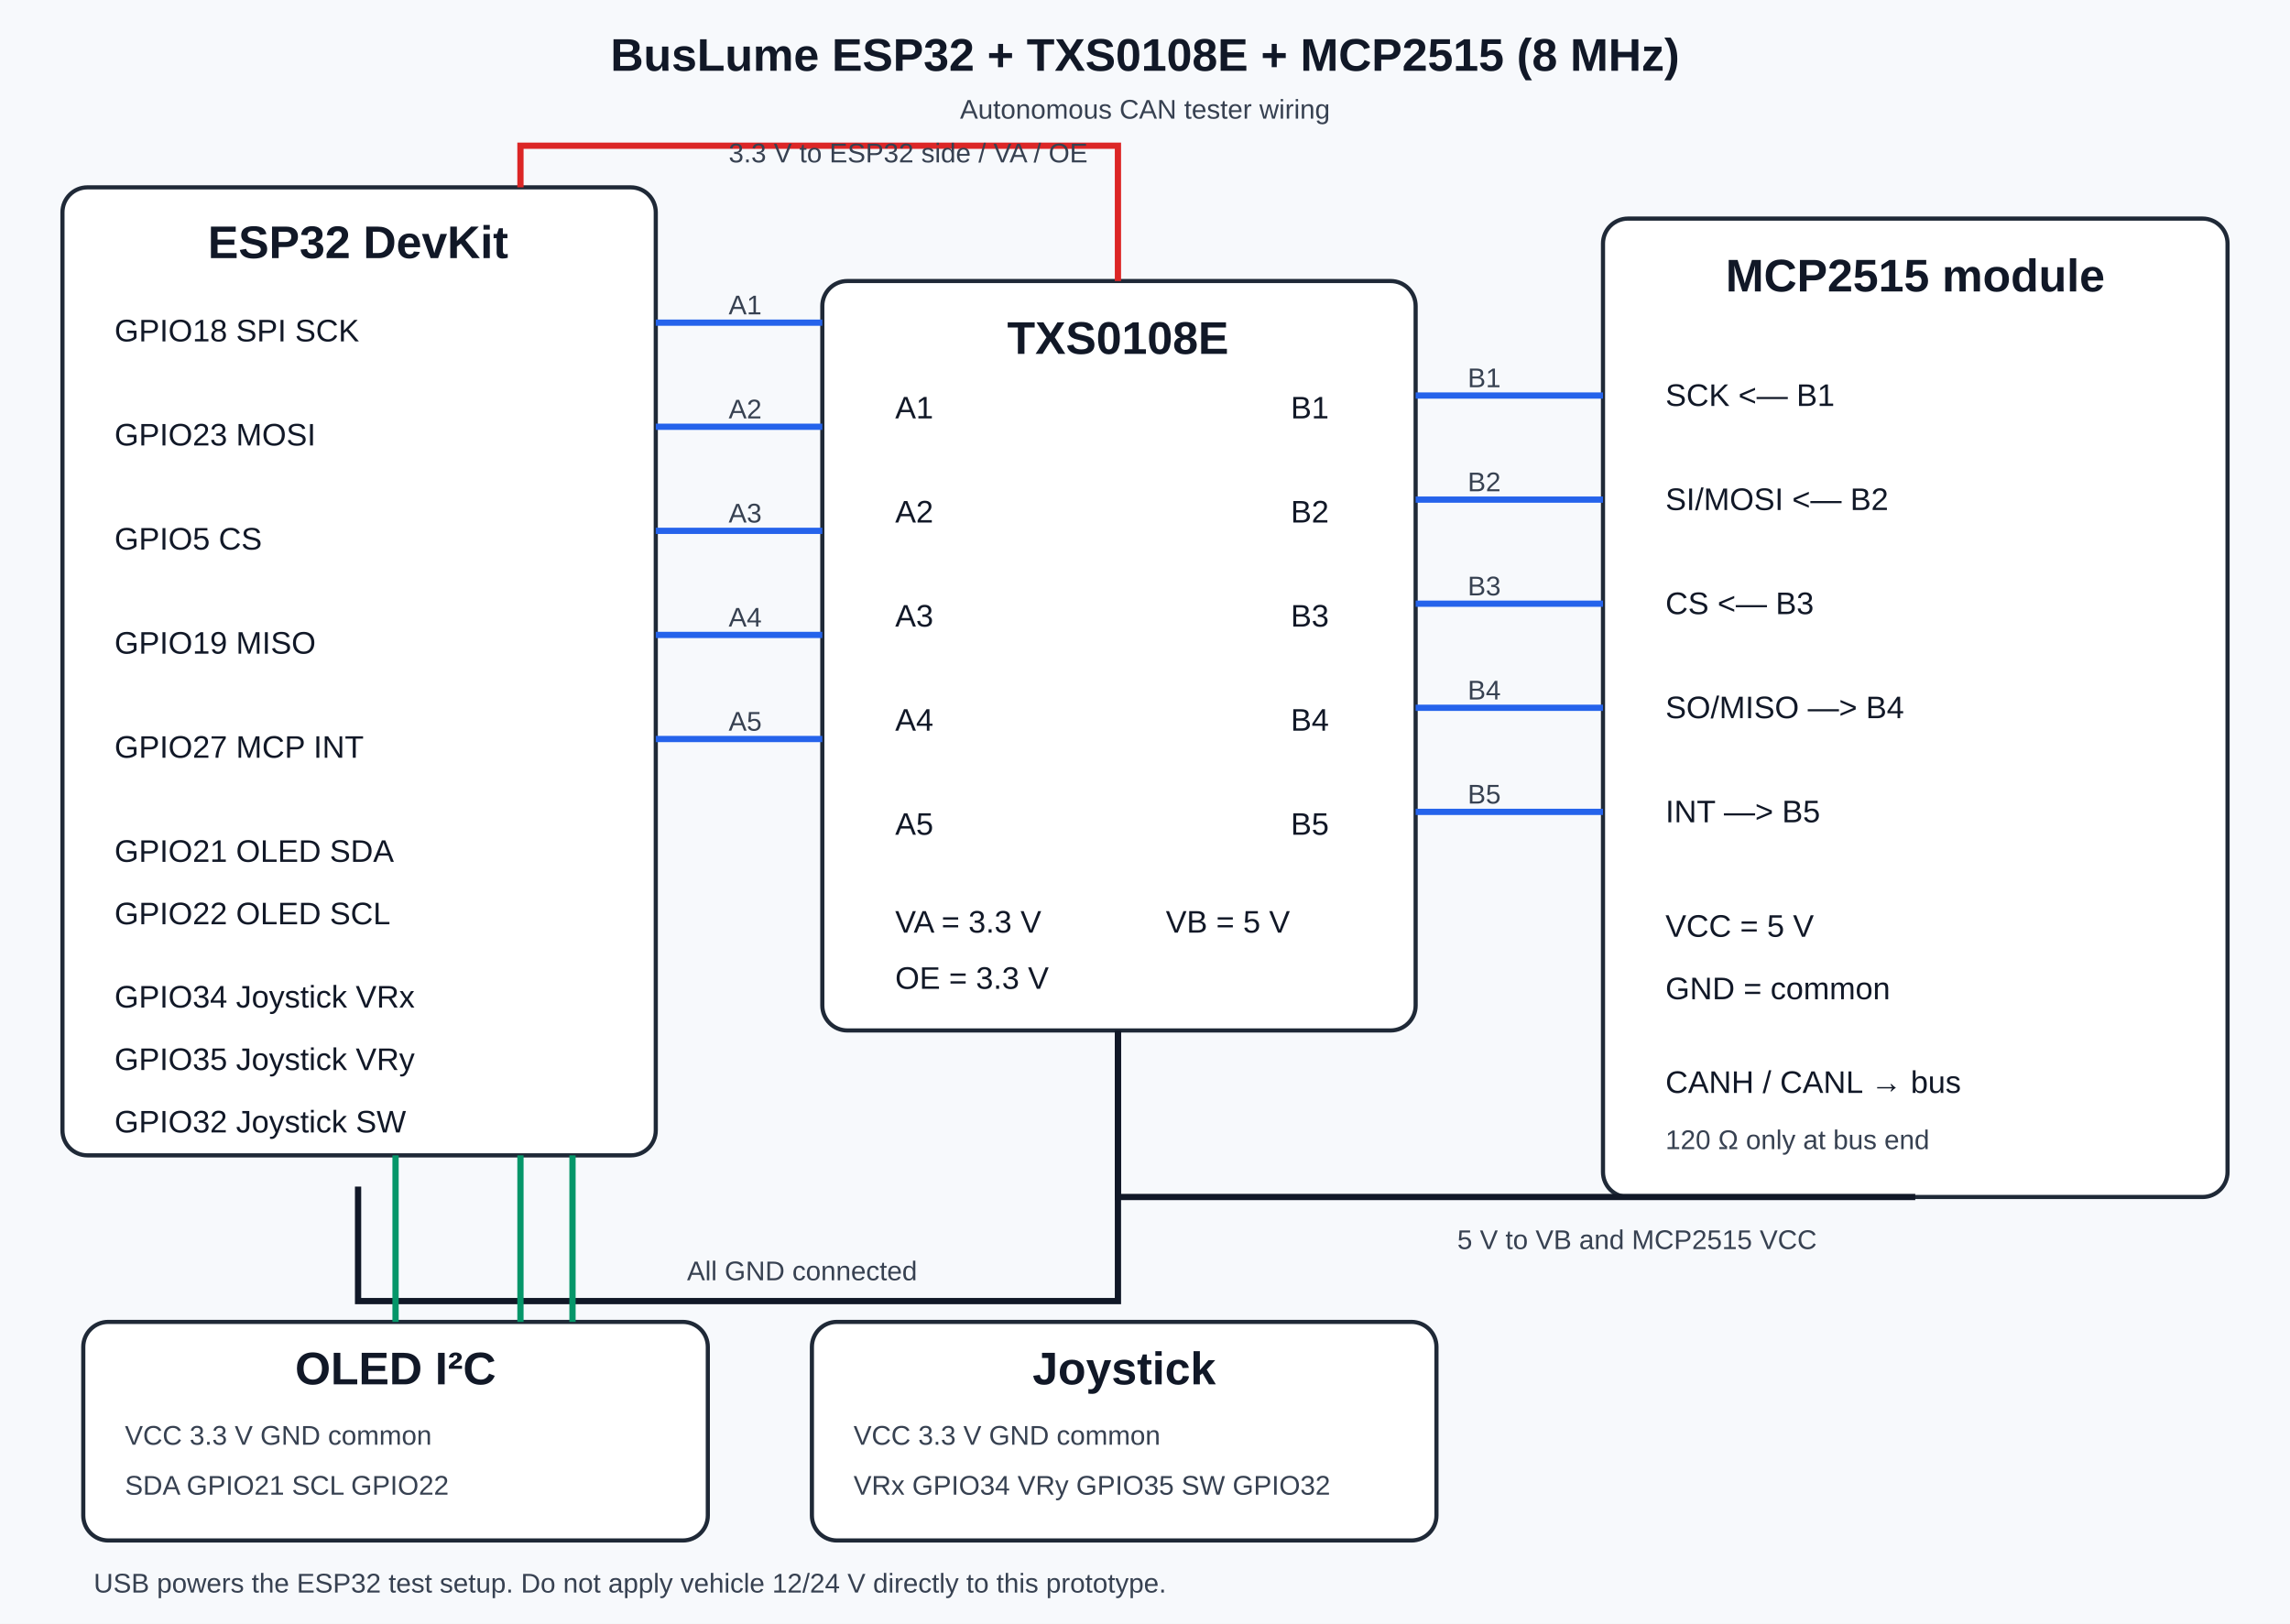
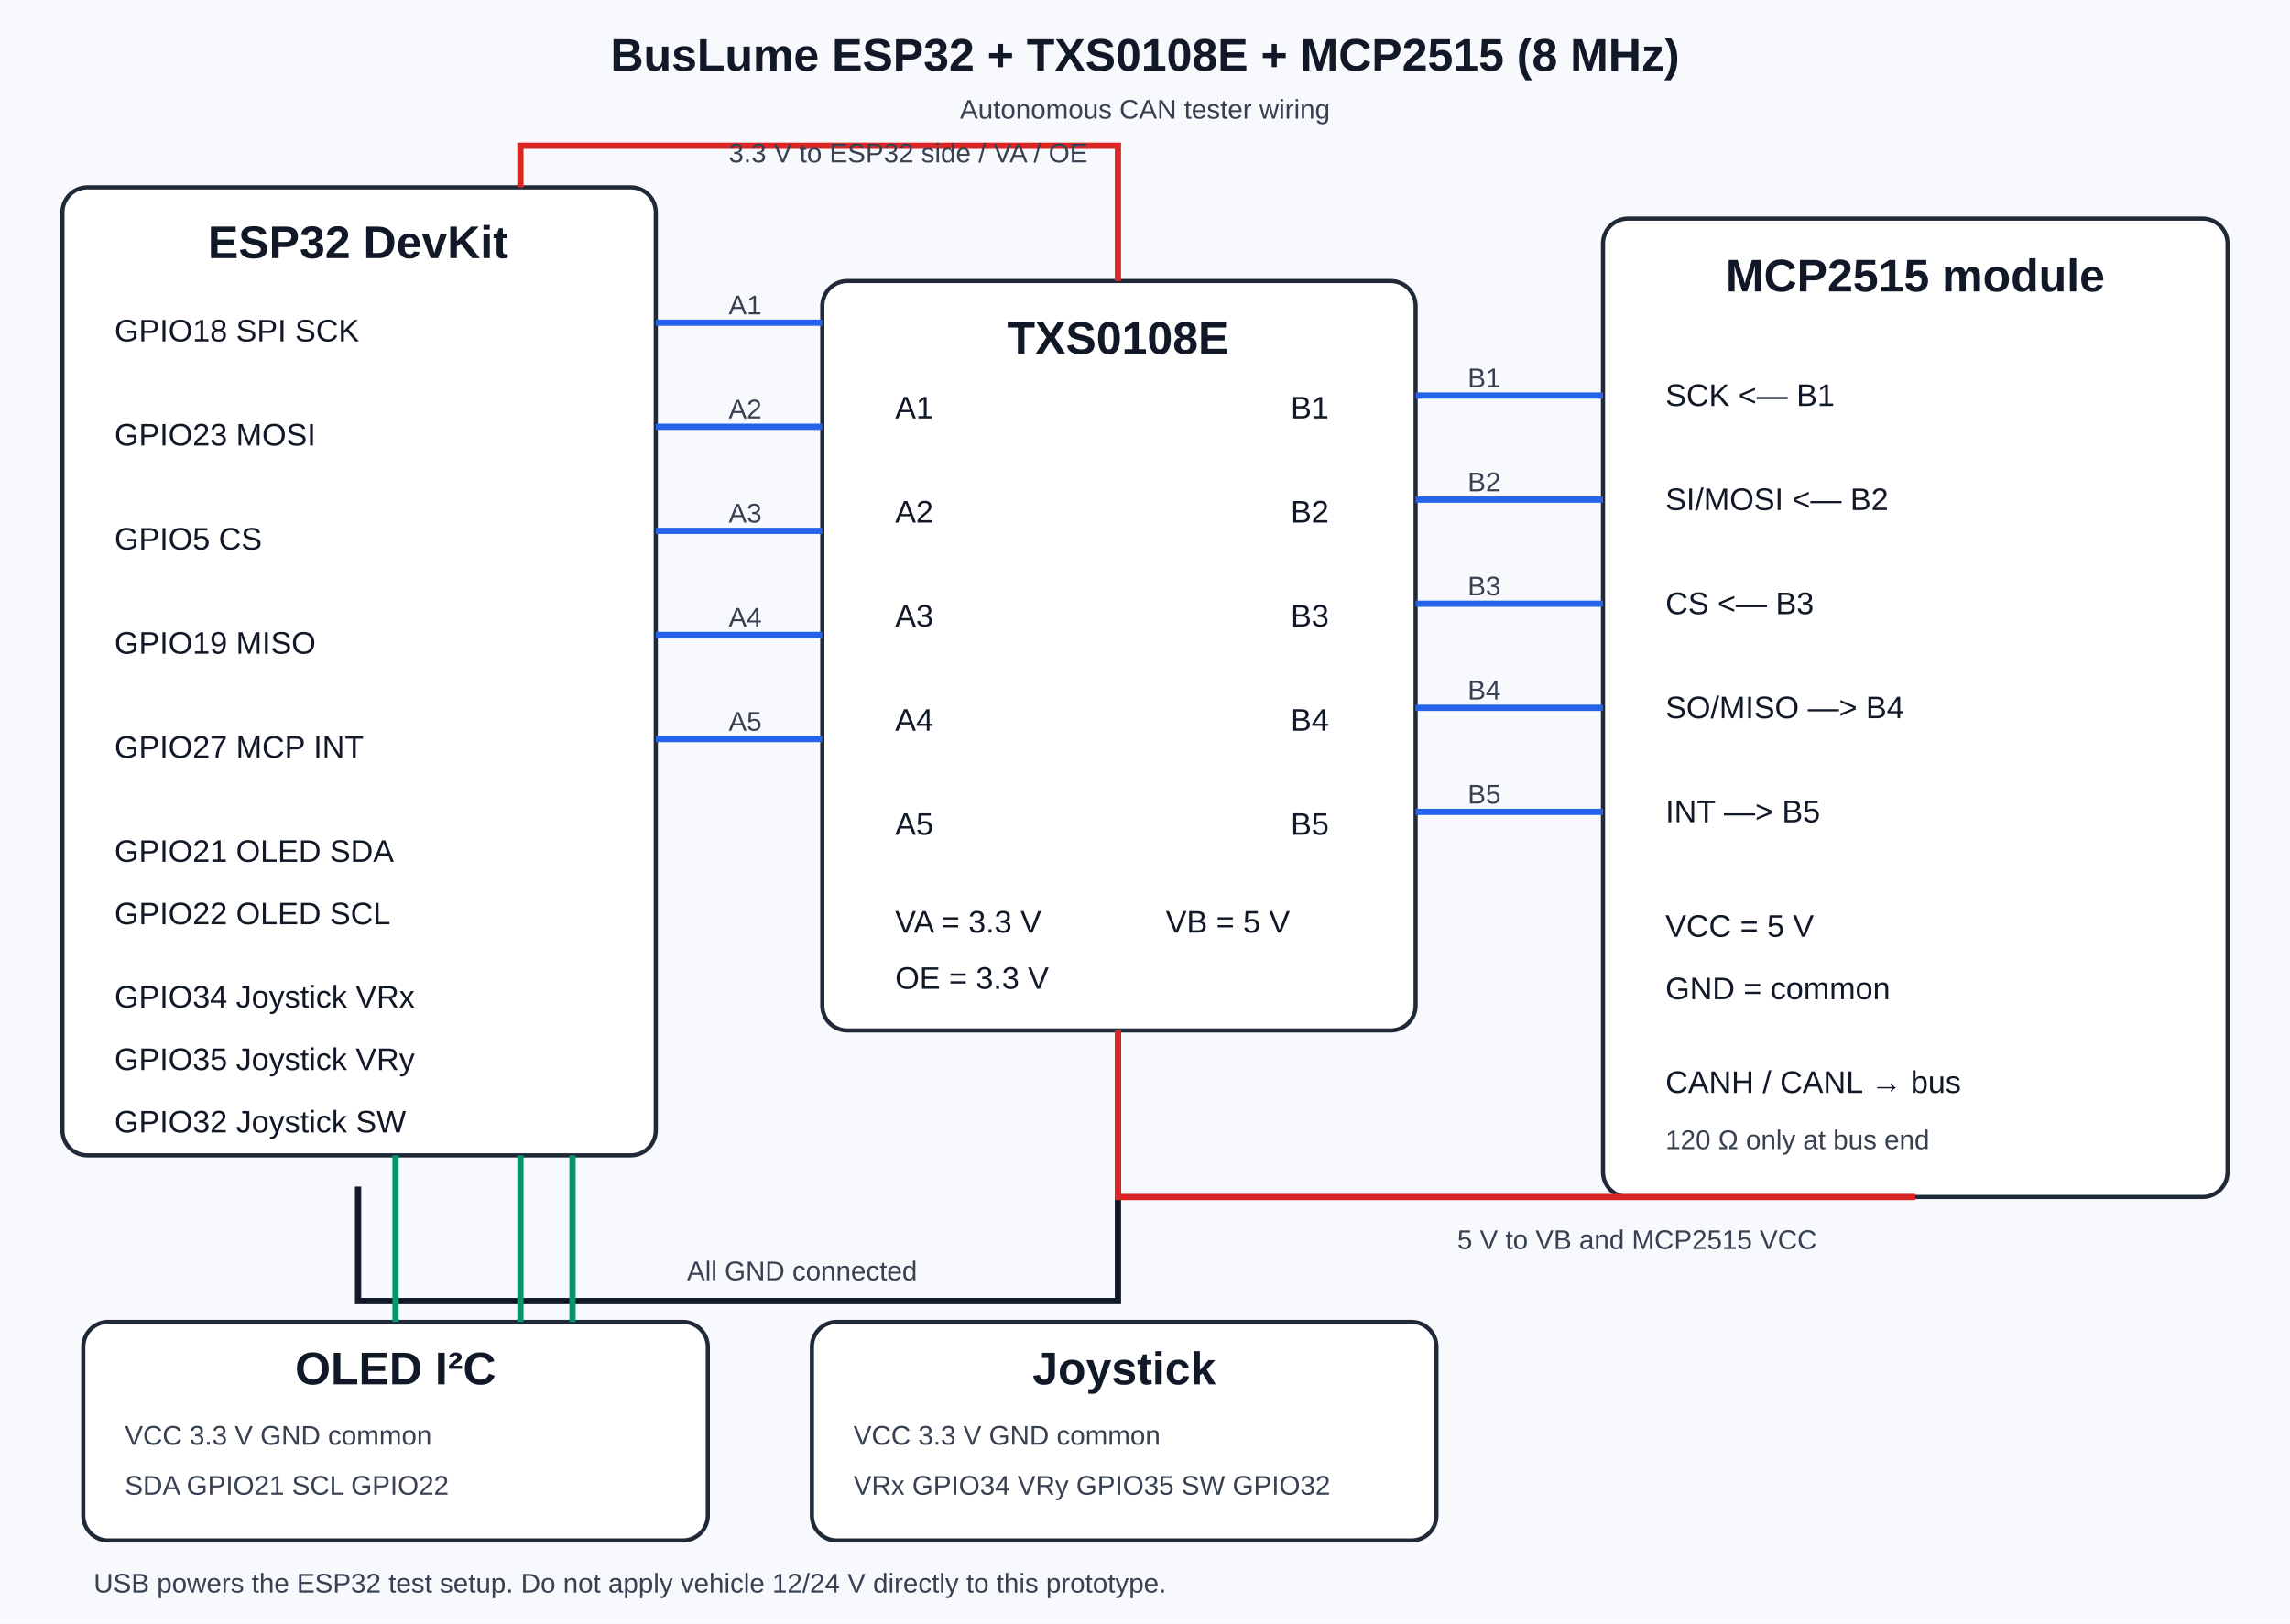
<svg xmlns="http://www.w3.org/2000/svg" width="1100" height="780" viewBox="0 0 1100 780">
  <rect width="1100" height="780" fill="#f7f9fc" />
  <style>
    .box { fill:#ffffff; stroke:#1f2937; stroke-width:2; rx:12; }
    .title { font:700 22px Arial,sans-serif; fill:#111827; }
    .label { font:15px Arial,sans-serif; fill:#111827; }
    .small { font:13px Arial,sans-serif; fill:#374151; }
    .wire { stroke:#2563eb; stroke-width:3; fill:none; }
    .power { stroke:#dc2626; stroke-width:3; fill:none; }
    .ground { stroke:#111827; stroke-width:3; fill:none; }
    .aux { stroke:#059669; stroke-width:3; fill:none; }
    .pin { font:700 14px Arial,sans-serif; fill:#111827; }
  </style>
  <text x="550" y="34" text-anchor="middle" class="title">BusLume ESP32 + TXS0108E + MCP2515 (8 MHz)</text>
  <text x="550" y="57" text-anchor="middle" class="small">Autonomous CAN tester wiring</text>
  <rect x="30" y="90" width="285" height="465" class="box" />
  <text x="172" y="124" text-anchor="middle" class="title">ESP32 DevKit</text>
  <text x="55" y="164" class="label">GPIO18  SPI SCK</text>
  <text x="55" y="214" class="label">GPIO23  MOSI</text>
  <text x="55" y="264" class="label">GPIO5   CS</text>
  <text x="55" y="314" class="label">GPIO19  MISO</text>
  <text x="55" y="364" class="label">GPIO27  MCP INT</text>
  <text x="55" y="414" class="label">GPIO21  OLED SDA</text>
  <text x="55" y="444" class="label">GPIO22  OLED SCL</text>
  <text x="55" y="484" class="label">GPIO34  Joystick VRx</text>
  <text x="55" y="514" class="label">GPIO35  Joystick VRy</text>
  <text x="55" y="544" class="label">GPIO32  Joystick SW</text>
  <rect x="395" y="135" width="285" height="360" class="box" />
  <text x="537" y="170" text-anchor="middle" class="title">TXS0108E</text>
  <text x="430" y="201" class="label">A1</text>
  <text x="620" y="201" class="label">B1</text>
  <text x="430" y="251" class="label">A2</text>
  <text x="620" y="251" class="label">B2</text>
  <text x="430" y="301" class="label">A3</text>
  <text x="620" y="301" class="label">B3</text>
  <text x="430" y="351" class="label">A4</text>
  <text x="620" y="351" class="label">B4</text>
  <text x="430" y="401" class="label">A5</text>
  <text x="620" y="401" class="label">B5</text>
  <text x="430" y="448" class="label">VA = 3.3 V</text>
  <text x="560" y="448" class="label">VB = 5 V</text>
  <text x="430" y="475" class="label">OE = 3.3 V</text>
  <rect x="770" y="105" width="300" height="470" class="box" />
  <text x="920" y="140" text-anchor="middle" class="title">MCP2515 module</text>
  <text x="800" y="195" class="label">SCK  &lt;— B1</text>
  <text x="800" y="245" class="label">SI/MOSI &lt;— B2</text>
  <text x="800" y="295" class="label">CS   &lt;— B3</text>
  <text x="800" y="345" class="label">SO/MISO —&gt; B4</text>
  <text x="800" y="395" class="label">INT  —&gt; B5</text>
  <text x="800" y="450" class="label">VCC = 5 V</text>
  <text x="800" y="480" class="label">GND = common</text>
  <text x="800" y="525" class="label">CANH / CANL → bus</text>
  <text x="800" y="552" class="small">120 Ω only at bus end</text>
  <path d="M315 155 H395" class="wire" />
  <path d="M680 190 H770" class="wire" />
  <path d="M315 205 H395" class="wire" />
  <path d="M680 240 H770" class="wire" />
  <path d="M315 255 H395" class="wire" />
  <path d="M680 290 H770" class="wire" />
  <path d="M315 305 H395" class="wire" />
  <path d="M680 340 H770" class="wire" />
  <path d="M315 355 H395" class="wire" />
  <path d="M680 390 H770" class="wire" />
  <text x="350" y="151" class="small">A1</text>
  <text x="705" y="186" class="small">B1</text>
  <text x="350" y="201" class="small">A2</text>
  <text x="705" y="236" class="small">B2</text>
  <text x="350" y="251" class="small">A3</text>
  <text x="705" y="286" class="small">B3</text>
  <text x="350" y="301" class="small">A4</text>
  <text x="705" y="336" class="small">B4</text>
  <text x="350" y="351" class="small">A5</text>
  <text x="705" y="386" class="small">B5</text>
  <path d="M172 570 V625 H537 V495" class="ground" />
  <path d="M250 90 V70 H537 V135" class="power" />
-   <path d="M537 495 V575 H920 V575" class="ground" />
+   <path d="M537 495 V575 H920 V575" class="power" />
  <text x="330" y="615" class="small">All GND connected</text>
  <text x="350" y="78" class="small">3.3 V to ESP32 side / VA / OE</text>
  <text x="700" y="600" class="small">5 V to VB and MCP2515 VCC</text>
  <rect x="40" y="635" width="300" height="105" class="box" />
  <text x="190" y="665" text-anchor="middle" class="title">OLED I²C</text>
  <text x="60" y="694" class="small">VCC 3.3 V   GND common</text>
  <text x="60" y="718" class="small">SDA GPIO21   SCL GPIO22</text>
  <rect x="390" y="635" width="300" height="105" class="box" />
  <text x="540" y="665" text-anchor="middle" class="title">Joystick</text>
  <text x="410" y="694" class="small">VCC 3.3 V   GND common</text>
  <text x="410" y="718" class="small">VRx GPIO34  VRy GPIO35  SW GPIO32</text>
  <path d="M190 555 V635" class="aux" />
  <path d="M250 555 V635" class="aux" />
  <path d="M275 555 V635" class="aux" />
  <text x="45" y="765" class="small">USB powers the ESP32 test setup. Do not apply vehicle 12/24 V directly to this prototype.</text>
</svg>
